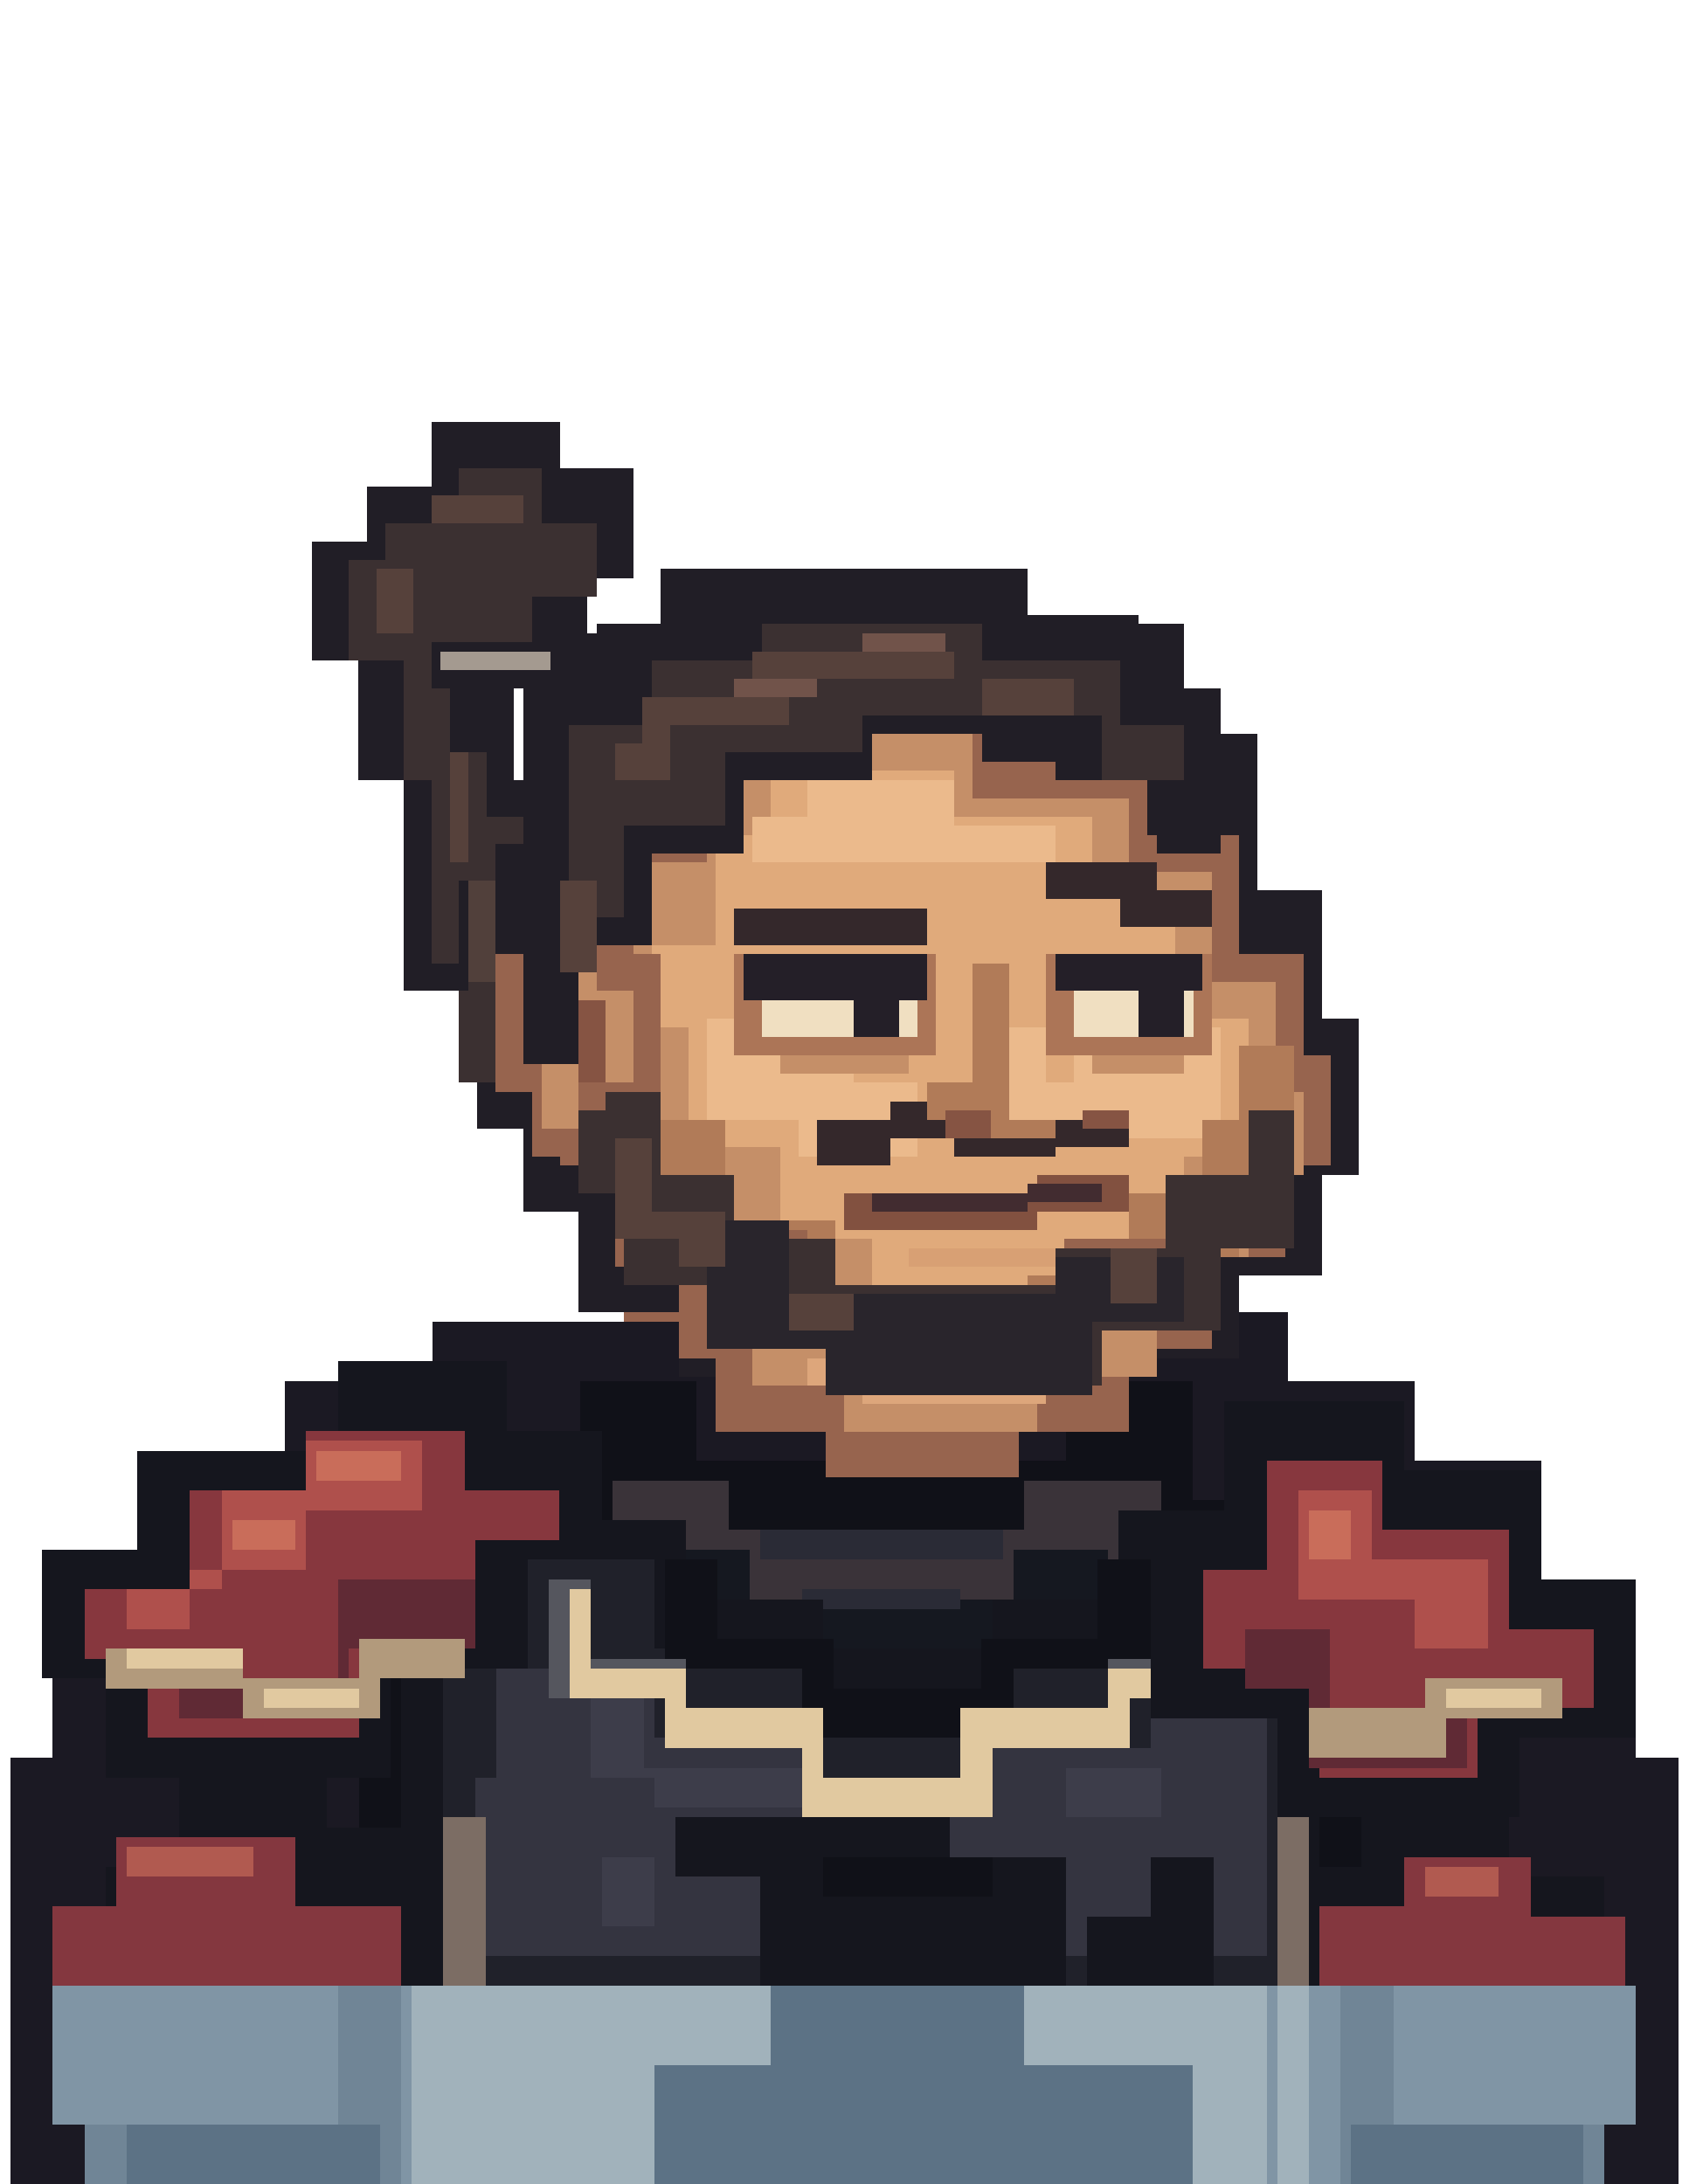
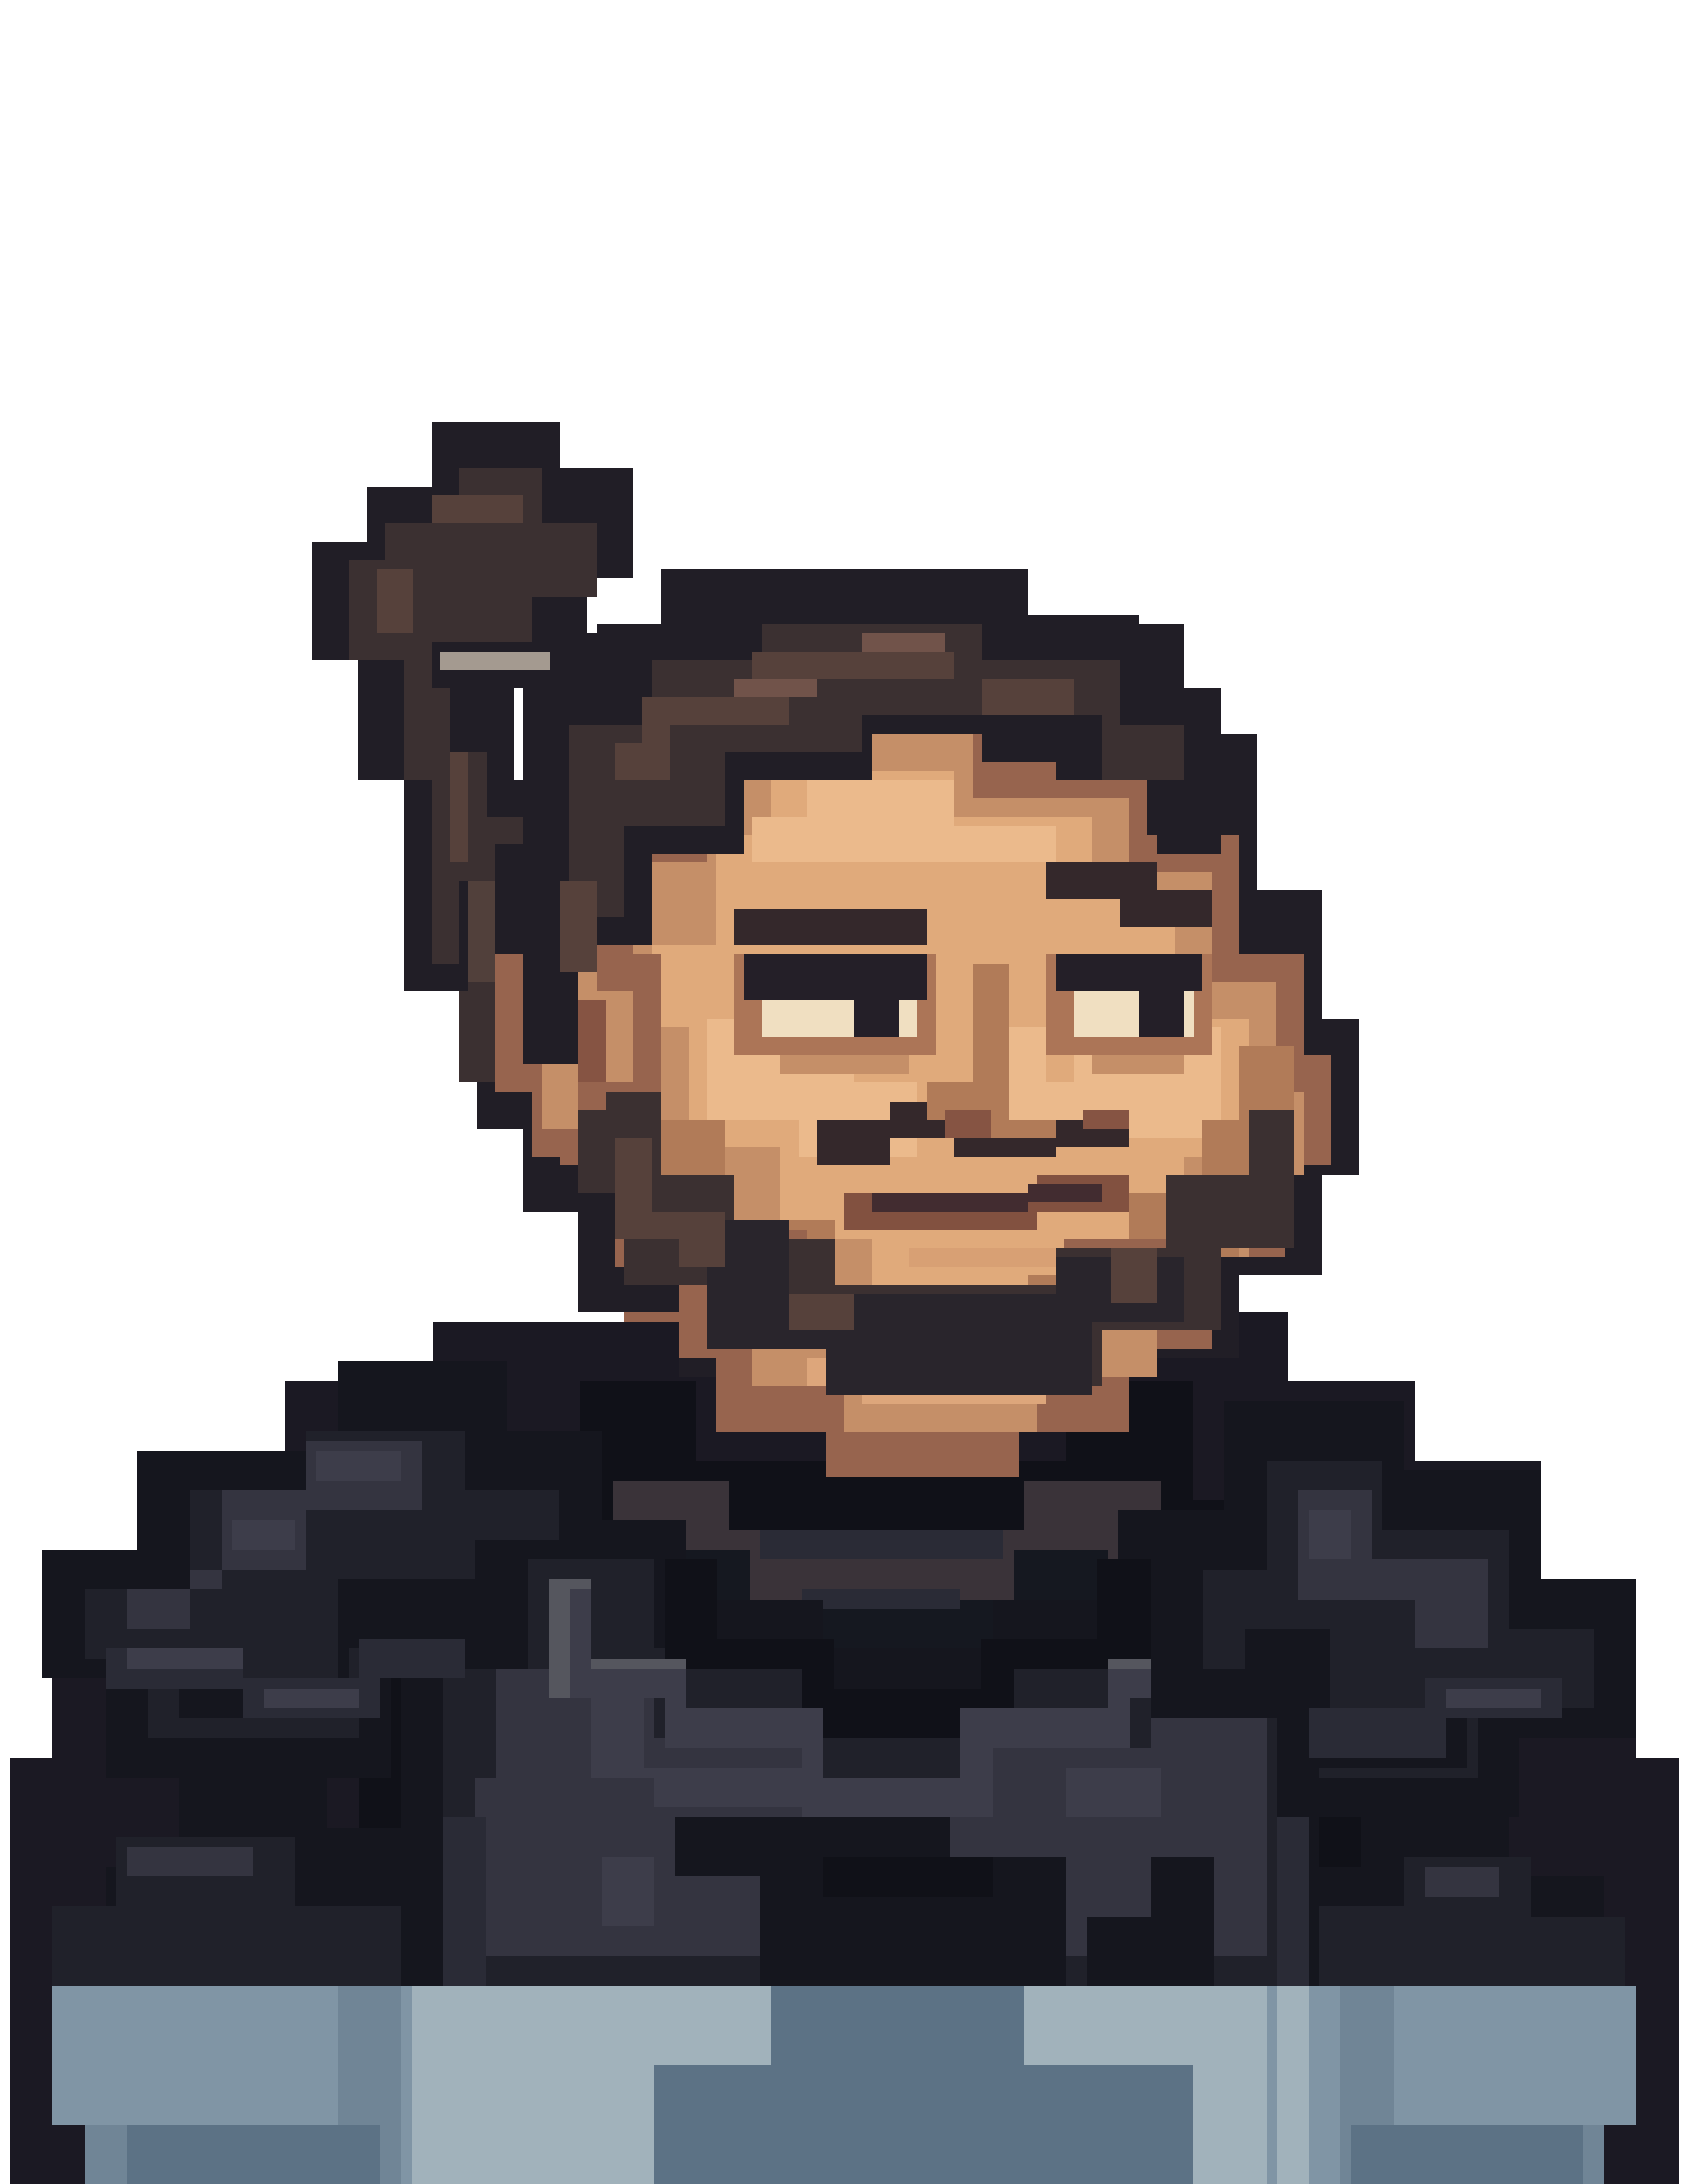
<svg xmlns="http://www.w3.org/2000/svg" width="552" height="714" viewBox="-12 -38 184 238" shape-rendering="crispEdges" data-expression="annoyed">
  <g id="neck" transform="translate(0 -20)">
    <path fill="#97644e" d="M56 118h58v24h7v16H49v-16h7z" />
    <path fill="#c58f68" d="M62 126h45v17h7v8H56v-8h6z" />
    <path fill="#dda67b" d="M66 134h35v10h7v3H66z" />
  </g>
  <g id="armoured-body" transform="translate(-12 -16) scale(1.15 1.08)">
    <g id="lower-armour">
      <path fill="#1b1923" d="M1 157h158v43H1z" />
      <path fill="#708596" d="M8 165h33v35H8zM122 165h30v35h-30z" />
      <path fill="#8095a5" d="M38 165h89v35H38zM5 179h27v15H5zM132 179h23v15h-23z" />
      <path fill="#a1b2bb" d="M43 175h30v11h24v-11h23v25H43z" />
      <path fill="#5c7285" d="M73 180h24v8h16v12H62v-12h11z" />
      <path fill="#a1b2bb" d="M53 183h6v12h-6zM101 181h7v4h-7z" />
      <path fill="#a1b2bb" d="M39 178h4v22h-4zM121 178h3v22h-3z" />
      <path fill="#5c7285" d="M12 194h24v6H12zM128 194h22v6h-22zM76 190h17v4H76z" />
    </g>
    <g id="body-outline" transform="translate(0 -20)">
      <path fill="#1b1923" d="M41 133h24v-7h39v6h18v7h12v8h12v15h9v20h4v18H1v-20h4v-19h9v-14h13v-8h14z" />
    </g>
    <g id="under-armour" transform="translate(0 -20)">
      <path fill="#101118" d="M55 139h11v8h35v-8h12v12h16v49H34v-48h21z" />
      <path fill="#3a3339" d="M58 149h11v5h28v-5h13v9h-10v8H70v-8H58z" />
      <path fill="#151820" d="M63 156h8v5h25v-5h9v15H62zM41 166h12v34H41zM115 165h10v35h-10z" />
      <path fill="#2a2b36" d="M72 154h23v3H72zM76 160h15v2H76z" />
    </g>
    <g id="carapace-breastplate" transform="translate(0 -20)">
      <path fill="#15161e" d="M45 153h20v8h13v5h16v-5h12v-9h19v48H38v-39h7z" />
      <path fill="#20212a" d="M46 157h16v9h14v7h20v-7h14v-9h12v43H42v-35h4z" />
      <path fill="#343440" d="M47 168h15v7h15v8h15v-7h17v-8h11v29H45v-18h2z" />
      <path fill="#3d3d4a" d="M56 169h5v9h15v4H62v-3h-6zM101 178h9v5h-9zM57 187h5v7h-5z" />
      <path fill="#15161e" d="M78 179h12v8h11v13H72v-11h-8v-6h14zM109 187h6v13h-12v-7h6z" />
      <path fill="#101118" d="M63 157h5v8h11v5h14v-5h11v-8h5v11h-13v7H76v-7H63zM78 187h16v4H78z" />
      <path fill="#55565e" d="M52 159h4v8h9v5h13v7h13v-7h14v-5h7v-8h3v11h-8v6H94v7H76v-7H63v-5H52z" />
-       <path fill="#e1c9a0" d="M54 160h2v8h9v4h13v7h13v-7h14v-4h8v3h-6v5H94v7H76v-7H63v-5H54z" />
-       <path fill="#7c6d64" d="M42 183h4v17h-4zM121 181h3v19h-3z" />
+       <path fill="#3d3d4a" d="M54 160h2v8h9v4h13v7h13v-7h14v-4h8v3h-6v5H94v7H76v-7H63v-5H54z" />
+       <path fill="#2a2b36" d="M42 183h4v17h-4zM121 181h3v19h-3z" />
    </g>
    <g id="carapace-shoulders" transform="translate(0 -20)">
      <path fill="#15161e" d="M32 137h16v7h9v10h-7v14H37v11H10v-10H4v-13h9v-10h19zM116 141h17v7h13v11h9v16h-11v8h-23v-10h-12v-18h7z" />
-       <path fill="#87373e" d="M29 144h15v6h9v5h-8v10H34v10H14v-8H8v-7h10v-10h11zM120 147h11v7h12v10h8v8h-11v7h-15v-11h-11v-10h6z" />
-       <path fill="#af504c" d="M29 145h11v7H29v6H18v6h-6v-4h9v-10h8zM123 150h7v7h11v9h-7v-5h-11z" />
-       <path fill="#c96d5a" d="M30 146h8v3h-8zM22 153h6v3h-6zM124 152h4v5h-4z" />
-       <path fill="#602a35" d="M32 159h13v7H33v7H17v-4h15zM118 164h8v8h13v6h-15v-8h-6z" />
-       <path fill="#b29a7c" d="M10 166h13v3h11v-4h10v4h-8v4H23v-3H10zM124 172h11v-3h13v4h-11v4h-13z" />
-       <path fill="#e1c9a0" d="M12 166h11v2H12zM25 170h9v2h-9zM137 170h9v2h-9z" />
+       <path fill="#20212a" d="M29 144h15v6h9v5h-8v10H34v10H14v-8H8v-7h10v-10h11zM120 147h11v7h12v10h8v8h-11v7h-15v-11h-11v-10h6z" />
+       <path fill="#343440" d="M29 145h11v7H29v6H18v6h-6v-4h9v-10h8zM123 150h7v7h11v9h-7v-5h-11z" />
+       <path fill="#3d3d4a" d="M30 146h8v3h-8zM22 153h6v3h-6zM124 152h4v5h-4z" />
+       <path fill="#15161e" d="M32 159h13v7H33v7H17v-4h15zM118 164h8v8h13v6h-15v-8h-6z" />
+       <path fill="#2a2b36" d="M10 166h13v3h11v-4h10v4h-8v4H23v-3H10zM124 172h11v-3h13v4h-11v4h-13z" />
+       <path fill="#3d3d4a" d="M12 166h11v2H12zM25 170h9v2h-9zM137 170h9v2h-9z" />
      <path fill="#15161e" d="M17 177h14v7h9v16H10v-12h7zM129 181h14v8h9v11h-28v-12h5z" />
-       <path fill="#84373f" d="M11 185h17v7h10v8H5v-8h6zM133 187h12v6h9v7h-29v-8h8z" />
-       <path fill="#b15a50" d="M12 186h12v3H12zM135 188h7v3h-7z" />
+       <path fill="#20212a" d="M11 185h17v7h10v8H5v-8h6zM133 187h12v6h9v7h-29v-8h8z" />
+       <path fill="#343440" d="M12 186h12v3H12zM135 188h7v3h-7z" />
    </g>
  </g>
  <g id="hair-back" transform="translate(0 -38)">
    <path fill="#211e26" d="M45 69h15v-7h40v6h17v12h8v27h-7v16h-9v7H51v-7H40v-17h-5V85h10z" />
    <path fill="#3b3031" d="M39 89h7v15h-4v14h-4v-14h-3V96h4zM111 82h7v23h-5v15h-6v-9h4z" />
    <path fill="#51403b" d="M39 96h3v11h-3z" />
  </g>
  <g id="ponytail" transform="translate(0 -38)">
    <path fill="#211e26" d="M28 53h7v-7h14v5h8v12h-5v10h-8v16h-5v19h-7V85h-5V72h-5V59h6z" />
    <path fill="#3b3031" d="M30 57h8v-6h9v6h6v8h-7v8h-9v12h-5V72h-6V61h4zM35 82h6v14h-3v9h-3z" />
    <path fill="#56413b" d="M35 54h10v3H35zM29 62h4v7h-4zM37 82h2v12h-2z" />
    <path fill="#211e26" d="M35 70h14v5H35z" />
    <path fill="#a49a90" d="M36 71h12v2H36z" />
  </g>
  <g id="head" transform="translate(0 -38)">
    <path fill="#211e26" d="M57 73h40v4h17v8h11v12h7v14h4v17h-4v11h-9v9h-14v6H76v-4H62v-7H51v-11h-6v-14h-3V99h6V85h9z" />
    <path fill="#97644e" d="M60 78h35v5h18v8h10v13h7v11h3v12h-5v10h-9v8h-13v5H78v-5H65v-7H55v-11h-6v-13h-3v-13h6V89h8z" />
    <path fill="#c58f68" d="M65 80h29v7h17v8h9v12h7v12h3v9h-6v9h-12v8H80v-5H68v-9H58v-12h-6v-15h5V94h8z" />
    <path fill="#e0aa7b" d="M72 84h20v5h15v8h9v14h8v15h-7v9h-13v5H83v-5H73v-10H63v-13h-4v-9h7V91h6z" />
    <path fill="#ebba8c" d="M76 85h16v5h11v4H70v-5h6zM65 111h16v7h7v8H75v-4H65zM105 112h16v12h-16z" />
    <path fill="#b17b58" d="M52 109h7v13h8v11h12v8H68v-6H58v-10h-6zM123 114h6v14h-6v9h-12v7h-11v-5h11v-9h8v-8h4z" />
  </g>
  <g id="double-chin" transform="translate(0 -38)">
    <path fill="#97644e" d="M62 134h14v8h28v-7h16v12h-9v9H99v5H78v-5H66v-8h-4z" />
    <path fill="#c58f68" d="M67 139h9v8h28v-6h10v9h-13v6H80v-5H70v-6h-3z" />
    <path fill="#dda67b" d="M76 148h26v5H82v-2h-6z" />
    <path fill="#ad7658" d="M72 143h7v3h23v-3h6v6H79v-2h-7z" />
  </g>
  <g id="ears" transform="translate(0 -38)">
    <path fill="#97644e" d="M46 99h9v5h5v16h-5v6h-9v-7h-4v-15h4z" />
    <path fill="#c58f68" d="M47 103h6v5h4v10h-6v5h-4z" />
    <path fill="#e0aa7b" d="M47 104h3v7h-3z" />
    <path fill="#865443" d="M51 109h3v9h-3z" />
  </g>
  <g id="hair-front" transform="translate(0 -38)">
    <path fill="#211e26" d="M45 90V76h8v-8h14v-5h30v4h15v8h9v18h-7v-8h-11v-5H83v5H69v8H59v10h-8v13h-6v-14h-3V92h3z" />
    <path fill="#3b3031" d="M50 79h9v-7h12v-4h24v4h15v7h7v6h-9v-7H82v4H67v8H56v10h-6z" />
    <path fill="#56413b" d="M58 76h12v-5h22v3H74v5H61v6h-6v-4h3zM95 74h10v4H95zM49 96h4v10h-4z" />
    <path fill="#71534a" d="M68 74h9v2h-9zM82 69h9v2h-9z" />
  </g>
  <g id="facial-hair" transform="translate(0 -38)">
    <path fill="#3b3031" d="M54 119h6v9h8v7h11v5h24v-4h12v-8h9v-7h5v15h-8v9h-13v6H78v-4H65v-7H56v-10h-5v-9h3z" />
    <path fill="#29252c" d="M65 133h9v8h29v-4h14v7h-10v8H78v-5H65z" />
    <path fill="#56413b" d="M55 124h4v8h8v6h-5v-3h-7zM74 141h7v4h-7zM109 136h5v6h-5z" />
    <path fill="#34282b" d="M77 122h8v-2h9v2h8v-1h9v4h-8v1H92v-2h-7v3h-8z" />
  </g>
  <g id="expression-brows" transform="translate(0 -38)">
    <path fill="#34282b" d="M68 99h21v4H68zM102 94h12v3h6v4h-10v-3h-8z" />
  </g>
  <g id="expression-eyes" transform="translate(0 -38)">
    <path fill="#ac7557" d="M68 104h22v11H68zM102 104h18v11h-18z" />
    <path fill="#f0dfc1" d="M71 109h17v4H71zM105 108h13v5h-13z" />
    <path fill="#241f28" d="M81 109h5v4h-5zM112 108h5v5h-5zM69 104h20v5H69zM103 104h16v4h-16z" />
    <path fill="#c58f68" d="M73 115h14v2H73zM107 115h10v2h-10z" />
  </g>
  <g id="nose" transform="translate(0 -38)">
    <path fill="#b17b58" d="M94 105h4v13h5v6h-9v-2h-5v-4h5z" />
    <path fill="#ebba8c" d="M98 112h4v6h7v4H98z" />
    <path fill="#865443" d="M91 121h5v3h-5zM106 121h5v2h-5z" />
  </g>
  <g id="expression-mouth" transform="translate(0 -38)">
    <path fill="#825140" d="M80 130h21v-2h10v4h-10v2H80z" />
    <path fill="#422c30" d="M83 130h17v-1h8v2h-8v1H83z" />
    <path fill="#d8a074" d="M87 136h16v2H87z" />
  </g>
</svg>
